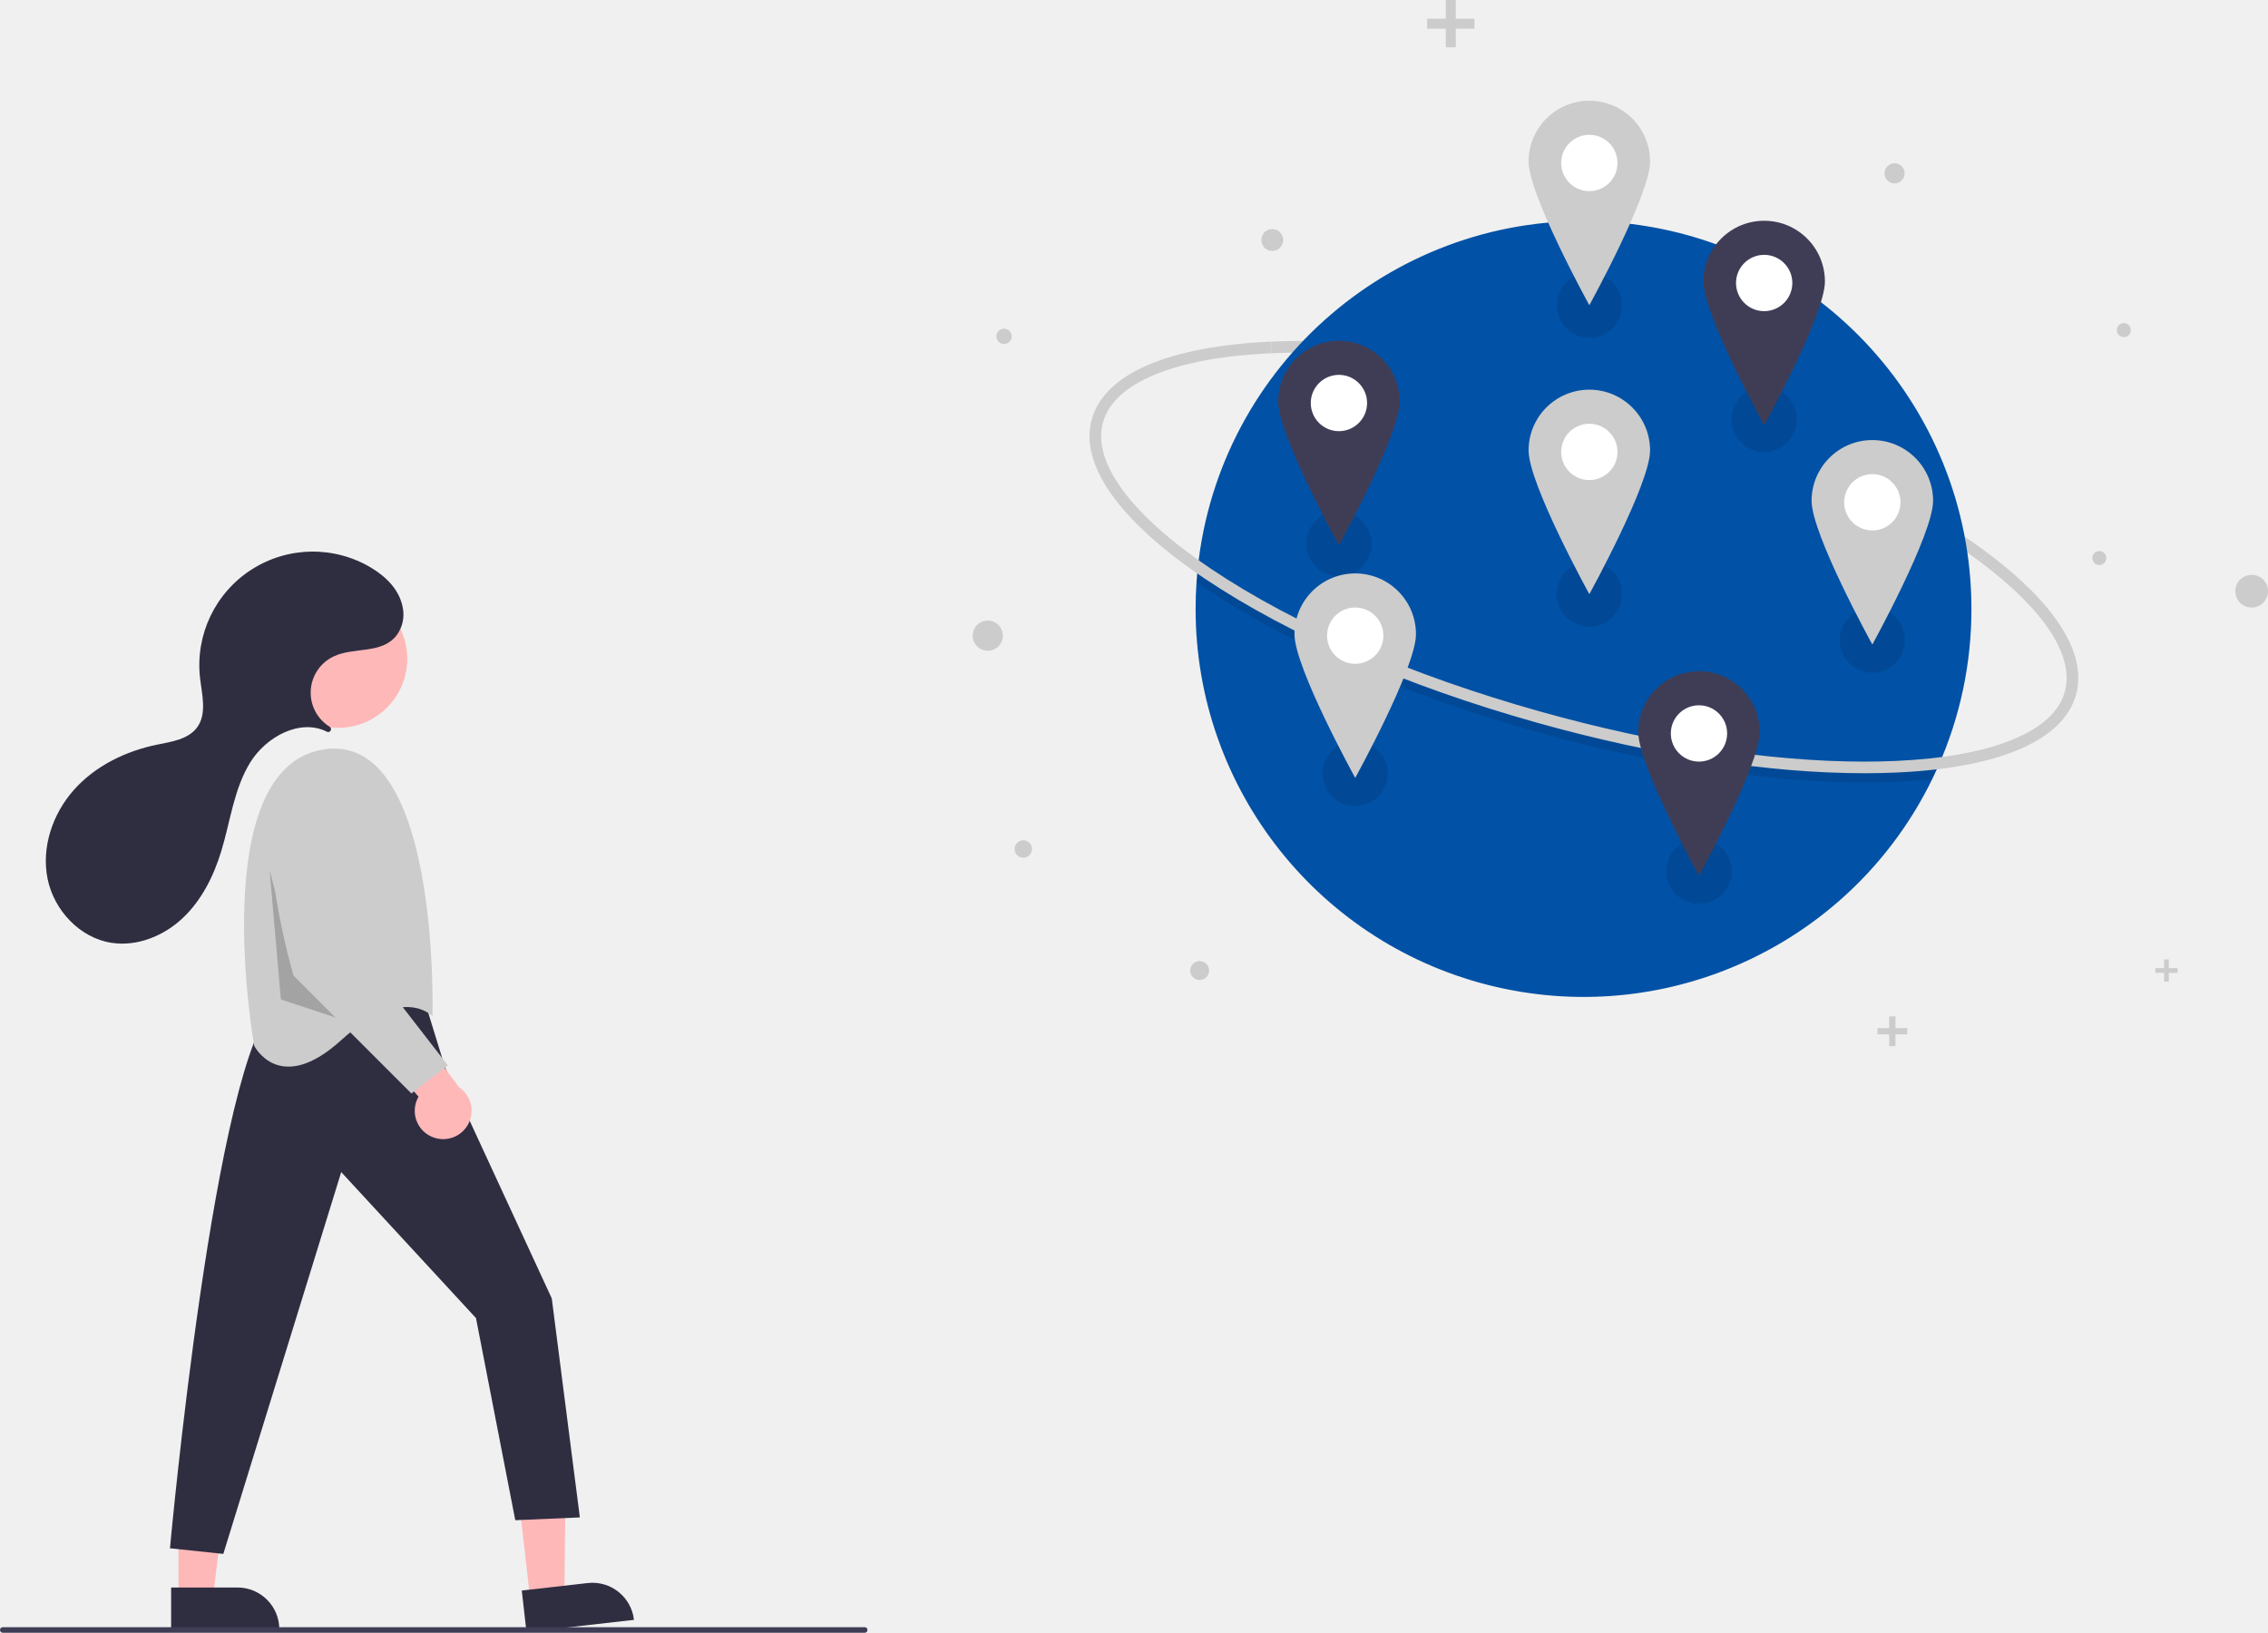
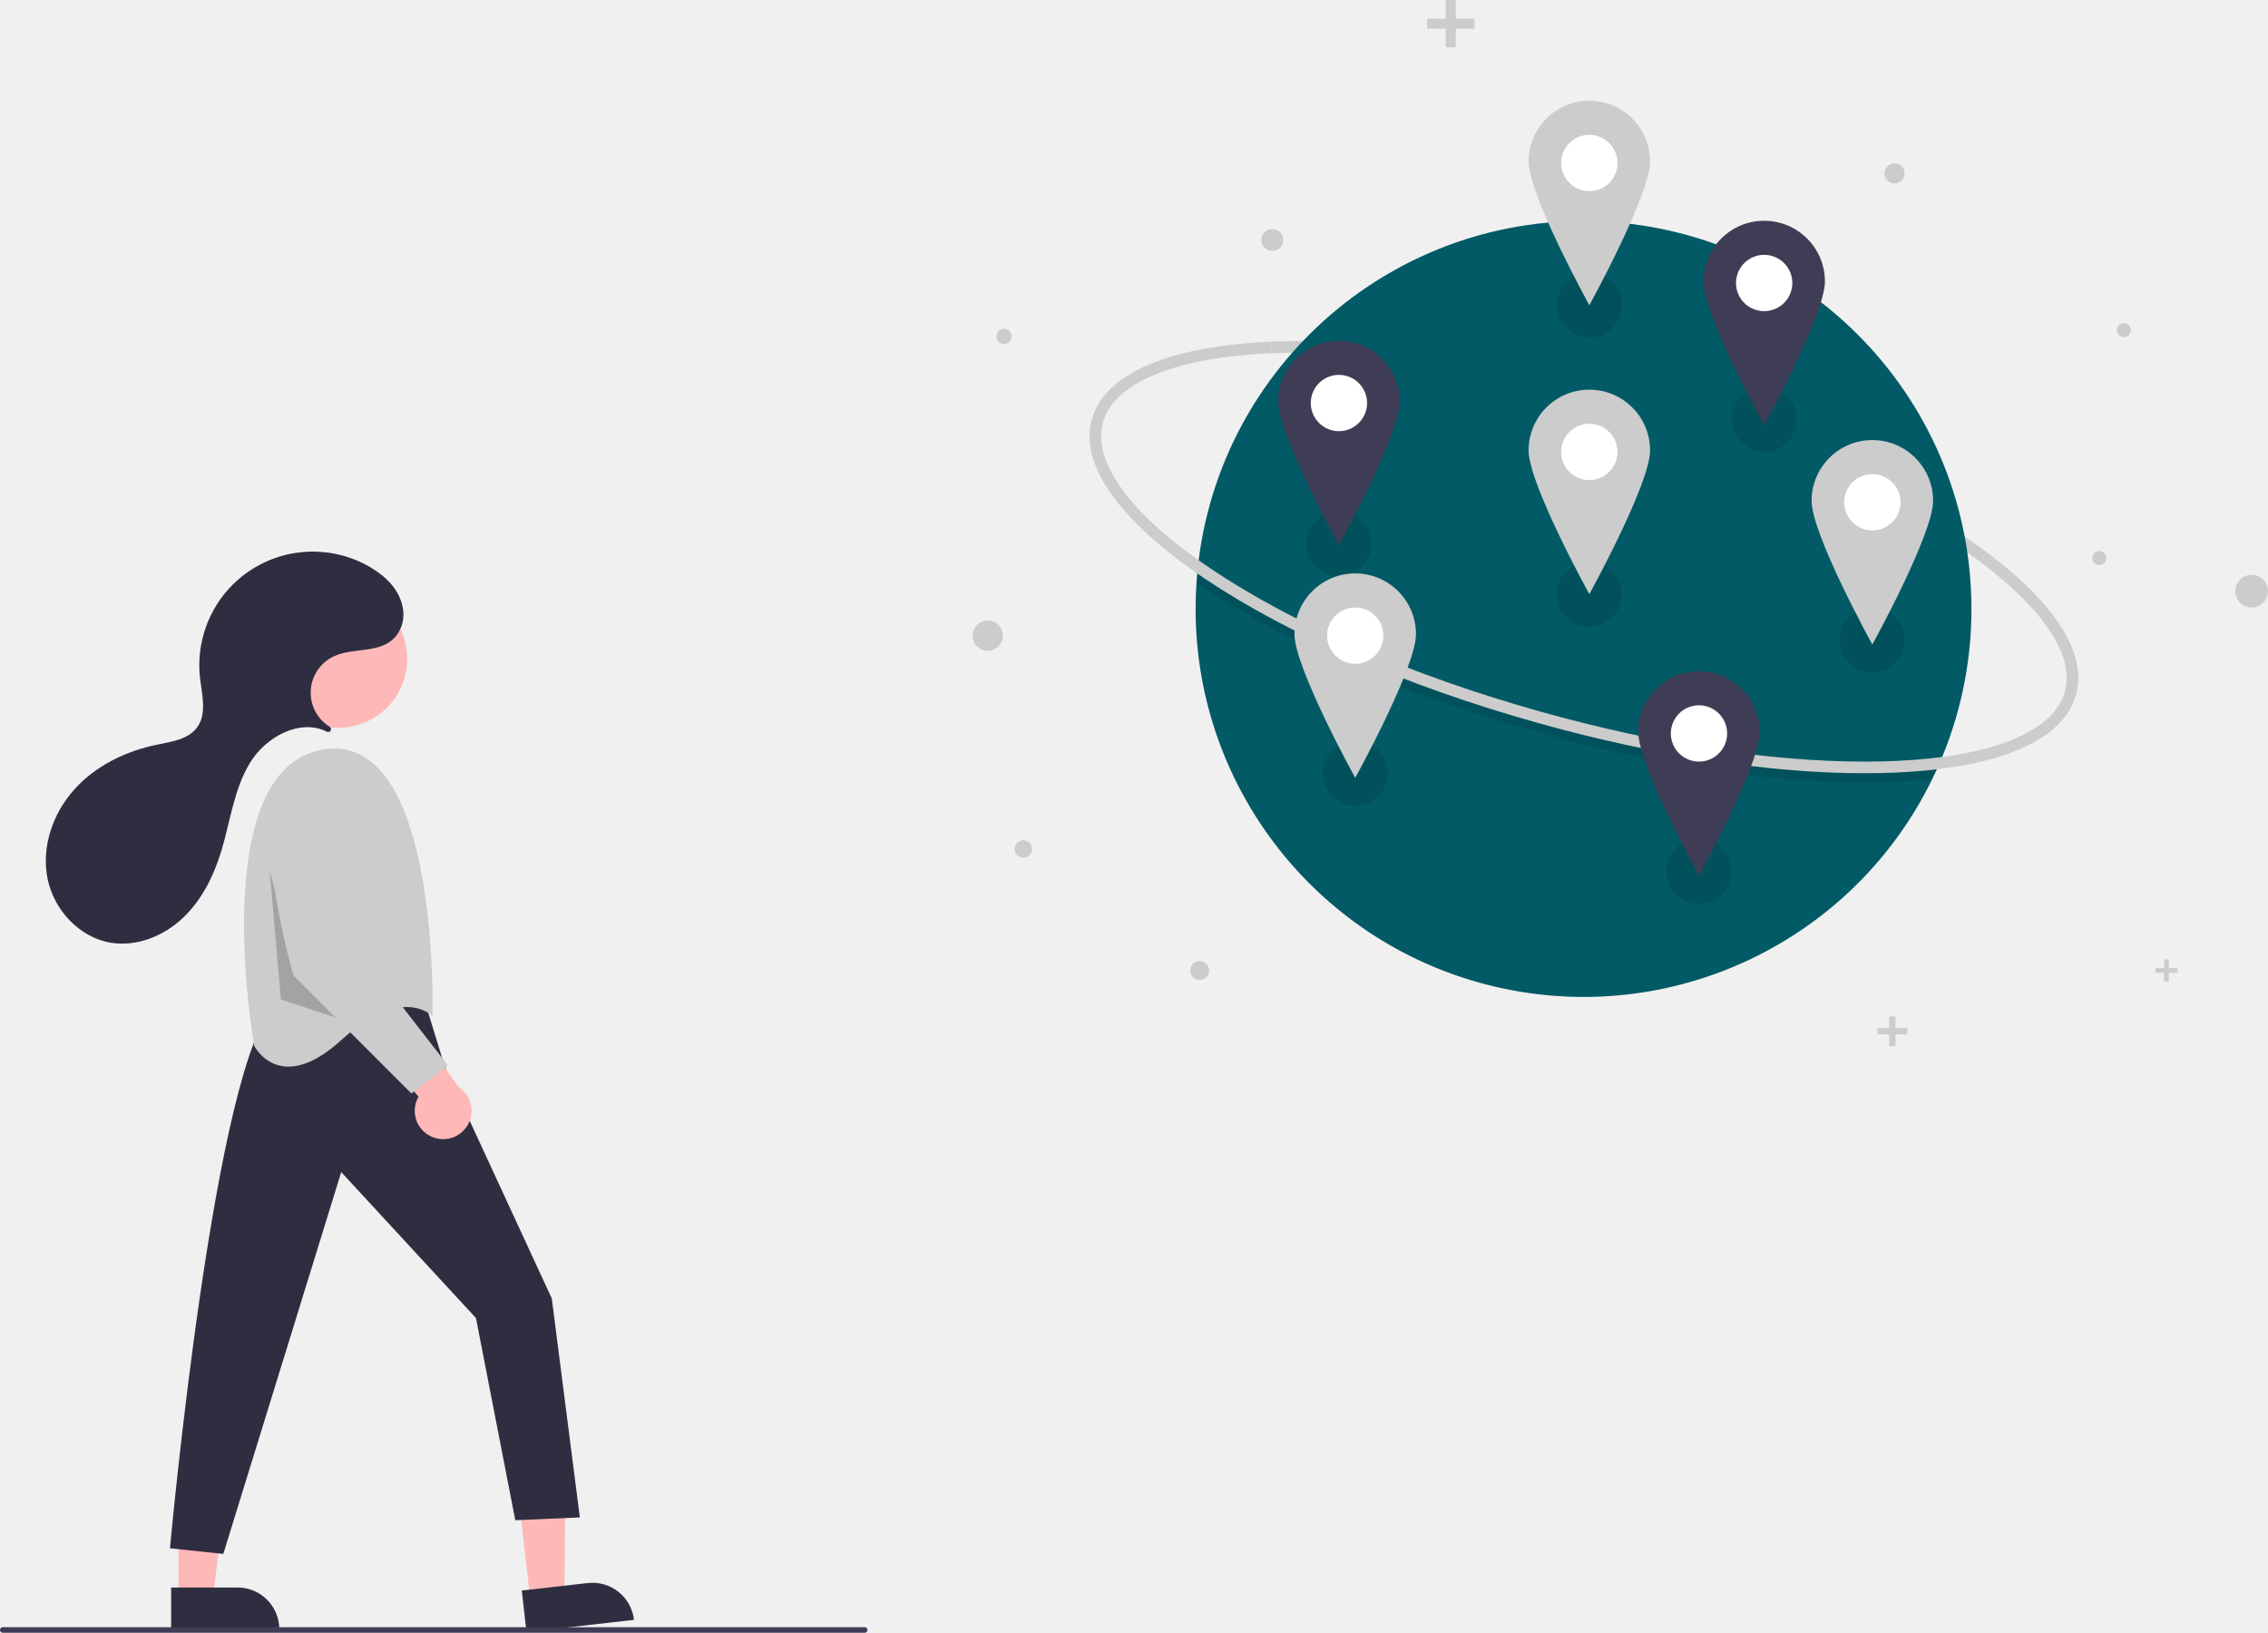
<svg xmlns="http://www.w3.org/2000/svg" id="bfd7ed38-e2c2-4ce4-aa7c-70bac4bc4918" data-name="Layer 1" width="807.86" height="581.582" viewBox="0 0 807.86 581.582">
  <path d="M901.327,359.286c-29.238-21.858-75.032-42.529-125.639-56.714-46.078-12.915-91.021-19.151-126.56-17.558l-.185-4.133c35.962-1.611,81.372,4.677,127.862,17.708,51.079,14.317,97.369,35.232,127,57.384Z" transform="translate(-196.0701 -159.2091)" fill="#ccc" />
-   <path d="M898.291,376.122a137.672,137.672,0,0,1-11.914,56.209q-.987,2.222-2.056,4.402a138.194,138.194,0,0,1-262.378-60.611q0-4.797.327-9.519.155-2.401.401-4.774a138.181,138.181,0,0,1,275.621,14.293Z" transform="translate(-196.0701 -159.2091)" fill="#0151a6" />
+   <path d="M898.291,376.122a137.672,137.672,0,0,1-11.914,56.209q-.987,2.222-2.056,4.402a138.194,138.194,0,0,1-262.378-60.611q0-4.797.327-9.519.155-2.401.401-4.774a138.181,138.181,0,0,1,275.621,14.293Z" transform="translate(-196.0701 -159.2091)" fill="#015a66" />
  <path d="M886.377,432.331q-.987,2.222-2.056,4.402-6.057.658-12.75.956c-3.694.165-7.496.248-11.381.248-33.931,0-74.767-6.263-116.484-17.954-46.491-13.031-88.552-31.259-118.437-51.327q-1.527-1.024-2.999-2.052.155-2.401.401-4.774,2.377,1.694,4.902,3.392c29.534,19.828,71.172,37.861,117.25,50.777,41.353,11.592,81.804,17.801,115.347,17.801q5.752,0,11.215-.244Q879.34,433.195,886.377,432.331Z" transform="translate(-196.0701 -159.2091)" opacity="0.1" style="isolation:isolate" />
  <path d="M860.191,434.627c-33.93.001-74.769-6.263-116.484-17.955-46.491-13.031-88.553-31.259-118.439-51.327-30.509-20.487-44.816-40.673-40.284-56.841,4.531-16.168,27.246-25.978,63.958-27.624l.185,4.133c-17.144.768-31.116,3.316-41.528,7.574-10.386,4.247-16.655,9.978-18.632,17.034-1.978,7.056.4,15.21,7.065,24.236,6.682,9.048,17.294,18.487,31.542,28.054,29.53,19.829,71.17,37.863,117.249,50.778,41.354,11.591,81.802,17.802,115.347,17.803q5.749,0,11.213-.244c17.145-.768,31.116-3.316,41.528-7.574,10.386-4.247,16.655-9.978,18.632-17.033,3.551-12.669-7.18-29.132-30.217-46.354l2.477-3.313c11.855,8.863,20.63,17.598,26.082,25.964,5.845,8.969,7.743,17.32,5.641,24.819-4.532,16.168-27.246,25.978-63.958,27.624C867.875,434.545,864.075,434.627,860.191,434.627Z" transform="translate(-196.0701 -159.2091)" fill="#ccc" />
  <circle cx="567.702" cy="52.235" r="1.583" fill="#f2f2f2" />
  <circle cx="357.645" cy="119.801" r="2.724" fill="#ccc" />
  <circle cx="351.839" cy="226.413" r="5.381" fill="#ccc" />
  <circle cx="674.842" cy="61.735" r="3.586" fill="#ccc" />
  <circle cx="802.037" cy="210.579" r="5.823" fill="#ccc" />
  <circle cx="756.506" cy="117.58" r="2.498" fill="#ccc" />
  <circle cx="453.173" cy="85.485" r="3.897" fill="#ccc" />
  <circle cx="747.762" cy="198.772" r="2.498" fill="#ccc" />
  <circle cx="364.506" cy="302.413" r="3.109" fill="#ccc" />
  <circle cx="427.312" cy="345.691" r="3.367" fill="#ccc" />
  <polygon points="525.2 6.645 518.555 6.645 518.555 0 514.99 0 514.99 6.645 508.342 6.645 508.342 10.213 514.99 10.213 514.99 16.858 518.555 16.858 518.555 10.213 525.2 10.213 525.2 6.645" fill="#ccc" />
  <polygon points="679.342 366.201 675.168 366.201 675.168 362.029 672.93 362.029 672.93 366.201 668.758 366.201 668.758 368.44 672.93 368.44 672.93 372.612 675.168 372.612 675.168 368.44 679.342 368.44 679.342 366.201" fill="#ccc" />
  <polygon points="775.646 344.844 772.527 344.844 772.527 341.725 770.852 341.725 770.852 344.844 767.733 344.844 767.733 346.519 770.852 346.519 770.852 349.638 772.527 349.638 772.527 346.519 775.646 346.519 775.646 344.844" fill="#ccc" />
  <circle cx="566.119" cy="108.717" r="11.611" opacity="0.1" style="isolation:isolate" />
  <circle cx="476.924" cy="193.69" r="11.611" opacity="0.1" style="isolation:isolate" />
  <circle cx="605.175" cy="310.33" r="11.611" opacity="0.1" style="isolation:isolate" />
  <circle cx="566.119" cy="211.635" r="11.611" opacity="0.1" style="isolation:isolate" />
  <circle cx="482.729" cy="275.496" r="11.611" opacity="0.1" style="isolation:isolate" />
  <circle cx="628.397" cy="149.357" r="11.611" opacity="0.1" style="isolation:isolate" />
  <circle cx="666.925" cy="227.996" r="11.611" opacity="0.1" style="isolation:isolate" />
  <circle cx="566.119" cy="160.968" r="15.306" fill="#fff" />
  <path d="M762.189,298.01a21.639,21.639,0,0,0-21.639,21.639c0,11.951,21.639,51.195,21.639,51.195s21.639-39.244,21.639-51.195A21.639,21.639,0,0,0,762.189,298.01Zm0,32.195a10.028,10.028,0,1,1,10.028-10.028,10.028,10.028,0,0,1-10.028,10.028h0Z" transform="translate(-196.0701 -159.2091)" fill="#ccc" />
  <circle cx="482.729" cy="226.413" r="15.306" fill="#fff" />
  <path d="M678.799,363.455a21.639,21.639,0,0,0-21.639,21.639c0,11.951,21.639,51.195,21.639,51.195s21.639-39.244,21.639-51.195A21.639,21.639,0,0,0,678.799,363.455Zm0,32.195a10.028,10.028,0,1,1,10.028-10.028,10.028,10.028,0,0,1-10.028,10.028h0Z" transform="translate(-196.0701 -159.2091)" fill="#ccc" />
  <circle cx="666.925" cy="178.912" r="15.306" fill="#fff" />
  <path d="M862.995,315.955a21.639,21.639,0,0,0-21.639,21.639c0,11.951,21.639,51.195,21.639,51.195s21.639-39.244,21.639-51.195A21.639,21.639,0,0,0,862.995,315.955Zm0,32.195A10.028,10.028,0,1,1,873.023,338.121a10.028,10.028,0,0,1-10.028,10.028Z" transform="translate(-196.0701 -159.2091)" fill="#ccc" />
  <circle cx="566.119" cy="58.05" r="15.306" fill="#fff" />
  <path d="M762.189,195.093a21.639,21.639,0,0,0-21.639,21.639c0,11.951,21.639,51.195,21.639,51.195s21.639-39.244,21.639-51.195A21.639,21.639,0,0,0,762.189,195.093Zm0,32.195a10.028,10.028,0,1,1,10.028-10.028,10.028,10.028,0,0,1-10.028,10.028Z" transform="translate(-196.0701 -159.2091)" fill="#ccc" />
  <circle cx="605.175" cy="261.246" r="15.306" fill="#fff" />
  <path d="M801.245,398.288a21.639,21.639,0,0,0-21.639,21.639c0,11.951,21.639,51.195,21.639,51.195s21.639-39.244,21.639-51.195A21.639,21.639,0,0,0,801.245,398.288Zm0,32.195a10.028,10.028,0,1,1,10.028-10.028,10.028,10.028,0,0,1-10.028,10.028Z" transform="translate(-196.0701 -159.2091)" fill="#3f3d56" />
  <circle cx="476.924" cy="143.551" r="15.306" fill="#fff" />
  <path d="M672.994,280.593a21.639,21.639,0,0,0-21.639,21.639c0,11.951,21.639,51.195,21.639,51.195s21.639-39.244,21.639-51.195A21.639,21.639,0,0,0,672.994,280.593Zm0,32.195a10.028,10.028,0,1,1,10.028-10.028,10.028,10.028,0,0,1-10.028,10.028Z" transform="translate(-196.0701 -159.2091)" fill="#3f3d56" />
  <circle cx="628.397" cy="100.801" r="15.306" fill="#fff" />
  <path d="M824.467,237.843A21.639,21.639,0,0,0,802.828,259.482c0,11.951,21.639,51.195,21.639,51.195s21.639-39.244,21.639-51.195A21.639,21.639,0,0,0,824.467,237.843Zm0,32.195a10.028,10.028,0,1,1,10.028-10.028A10.028,10.028,0,0,1,824.467,270.038h0Z" transform="translate(-196.0701 -159.2091)" fill="#3f3d56" />
  <polygon points="188.862 569.715 201.044 568.332 201.509 520.688 183.53 522.729 188.862 569.715" fill="#ffb8b8" />
  <path d="M382.643,723.52h38.531a0,0,0,0,1,0,0v14.887a0,0,0,0,1,0,0H397.53a14.887,14.887,0,0,1-14.887-14.887v0A0,0,0,0,1,382.643,723.52Z" transform="translate(687.6026 1252.74) rotate(173.5259)" fill="#2f2e41" />
  <polygon points="63.582 568.954 75.842 568.953 81.674 521.665 63.58 521.666 63.582 568.954" fill="#ffb8b8" />
  <path d="M257.025,724.659h38.531a0,0,0,0,1,0,0v14.887a0,0,0,0,1,0,0H271.912a14.887,14.887,0,0,1-14.887-14.887v0A0,0,0,0,1,257.025,724.659Z" transform="translate(356.545 1304.984) rotate(179.9974)" fill="#2f2e41" />
  <path d="M347.614,516.695l7,22.769,38,82.231,10,78-23,1-14-72-48-52-42,136-19-2s16-176,38-194C294.614,516.695,330.614,499.695,347.614,516.695Z" transform="translate(-196.0701 -159.2091)" fill="#2f2e41" />
  <circle cx="120.492" cy="234.679" r="24.561" fill="#ffb8b8" />
  <path d="M350.114,521.195s3-102-39-95-24.5,105.5-24.5,105.5,9,18,31-2S350.114,521.195,350.114,521.195Z" transform="translate(-196.0701 -159.2091)" fill="#ccc" />
  <polygon points="96.044 309.986 105.927 347.869 120.984 362.927 100.044 355.986 96.044 309.986" opacity="0.2" />
  <path d="M350.424,564.333a10.056,10.056,0,0,1-5.277-14.488l-23.359-27.043,18.414-2.397,19.359,26.048a10.11,10.11,0,0,1-9.137,17.88Z" transform="translate(-196.0701 -159.2091)" fill="#ffb8b8" />
  <path d="M321.984,446.971l2.63,51.724,31,40-13,10-42-42s-15-51-4-66c4.125-5.625,8.672-7.172,12.744-6.908A13.78,13.78,0,0,1,321.984,446.971Z" transform="translate(-196.0701 -159.2091)" fill="#ccc" />
  <path d="M313.641,419.695a1.014,1.014,0,0,0-.143-1.617,14.283,14.283,0,0,1,1.376-25.037c7.221-3.443,17.006-.764,22.344-7.38a12.409,12.409,0,0,0,2.303-10.077c-1.152-6.249-5.849-10.889-11.11-14.07a40.429,40.429,0,0,0-61.089,39.134c.679,6.014,2.535,12.758-1.041,17.641-3.147,4.297-9.088,5.103-14.307,6.171-11.193,2.29-21.992,7.574-29.588,16.108s-11.648,20.508-9.358,31.701,11.478,21.03,22.771,22.765c9.192,1.412,18.683-2.491,25.433-8.888s11.016-15.035,13.708-23.937c3.194-10.565,4.454-21.95,10.221-31.362,5.643-9.21,17.804-15.812,27.335-11.015a1.022,1.022,0,0,0,1.147-.137Z" transform="translate(-196.0701 -159.2091)" fill="#2f2e41" />
  <path d="M504.07,740.791h-307a1,1,0,0,1,0-2h307a1,1,0,1,1,0,2Z" transform="translate(-196.0701 -159.2091)" fill="#3f3d56" />
</svg>
